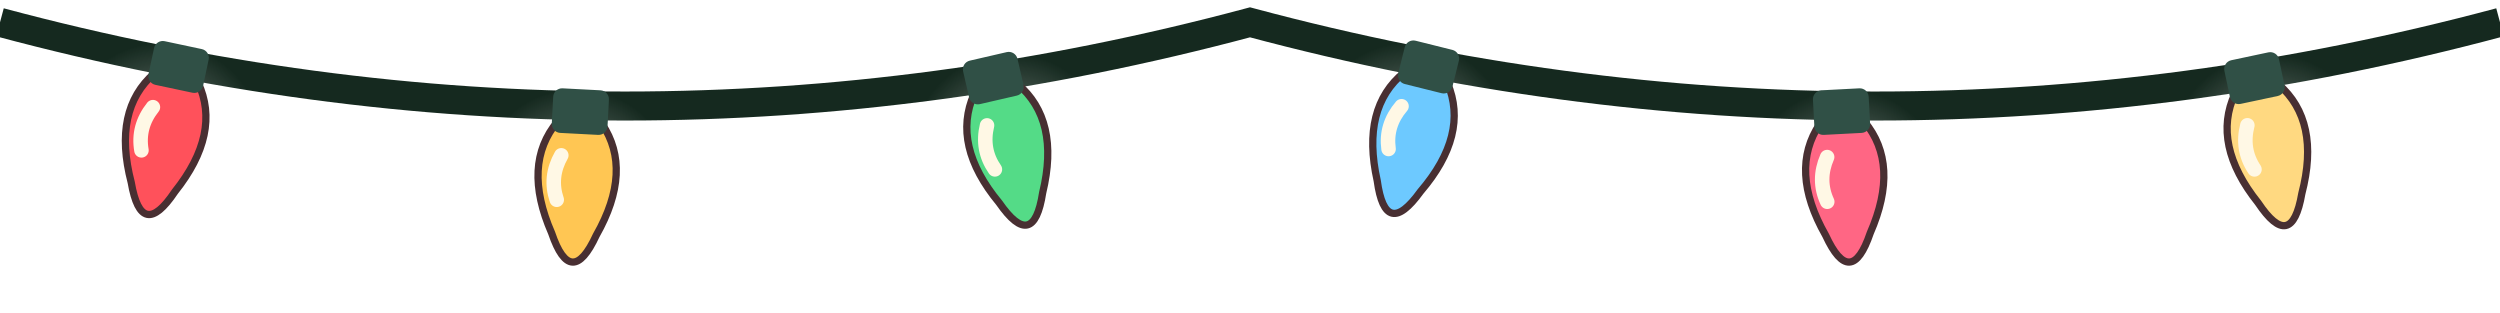
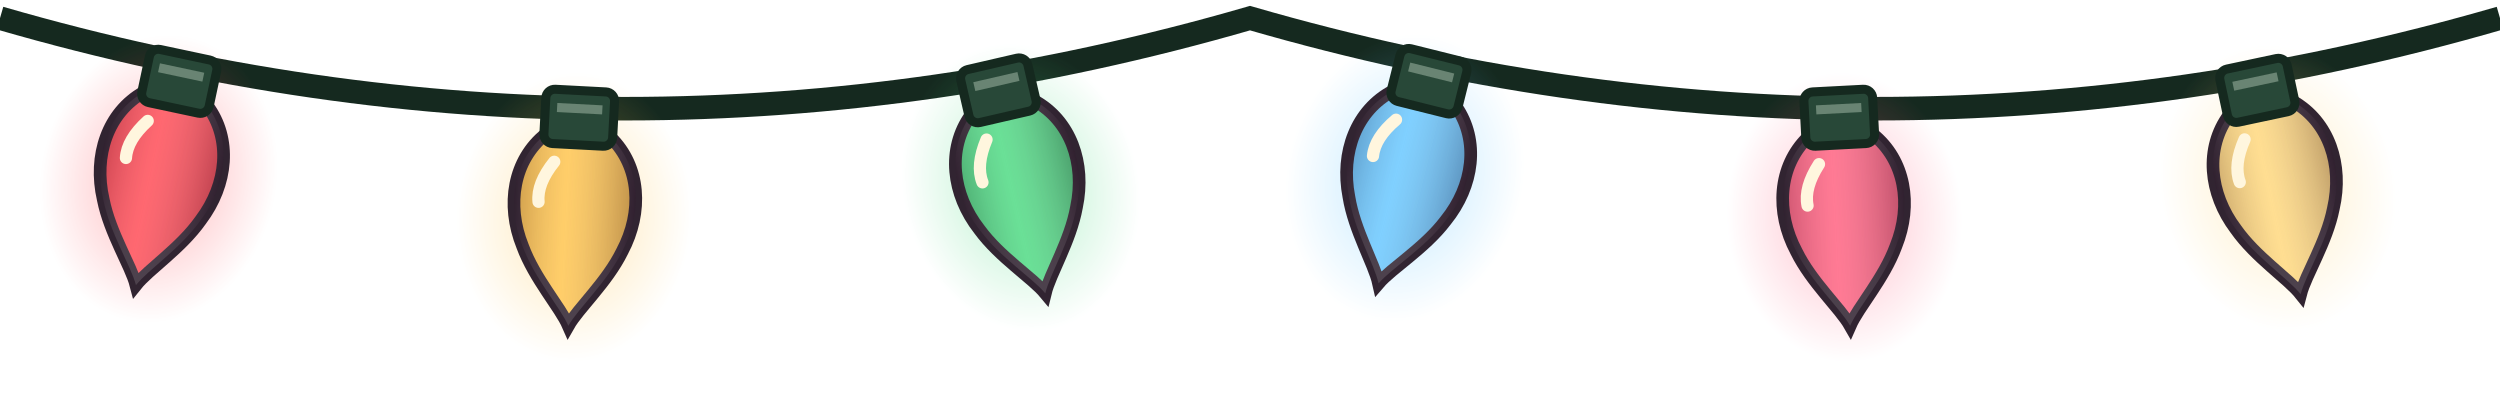
- <svg xmlns="http://www.w3.org/2000/svg" width="224" height="28" viewBox="0 0 224 28">
+ <svg xmlns="http://www.w3.org/2000/svg" width="276" height="46" viewBox="0 0 276 46">
  <defs>
+     <linearGradient id="glass" x2="1" y2="0" gradientUnits="objectBoundingBox">
+       <stop stop-color="#30182c" stop-opacity=".24" />
+       <stop offset=".42" stop-color="white" stop-opacity=".13" />
+       <stop offset="1" stop-color="#30182c" stop-opacity=".32" />
+     </linearGradient>
    <radialGradient id="halo">
-       <stop stop-color="white" stop-opacity=".45" />
+       <stop stop-color="white" stop-opacity=".42" />
      <stop offset="1" stop-color="white" stop-opacity="0" />
    </radialGradient>
+     <mask id="bloom">
+       <ellipse cy="12" rx="13" ry="16" fill="url(#halo)" />
+     </mask>
+     <path id="glass-shape" d="M-3.6 3 C-7 6 -7.6 11 -5.5 15.5 C-4 19 -1 22 0 24 C1 22 4 19 5.5 15.5 C7.6 11 7 6 3.6 3Z" />
    <g id="bulb">
-       <circle cy="7" r="9" fill="url(#halo)" />
-       <path d="M-2 1 Q-5 5 -2 11 Q0 16 2 11 Q5 5 2 1Z" fill="currentColor" stroke="#482f32" stroke-width=".65" />
-       <path d="M-1.5 4 Q-2.5 6 -1.7 8" fill="none" stroke="#fff8e5" stroke-width="1.3" stroke-linecap="round" />
-       <rect x="-2.5" y="-2" width="5" height="4" rx=".8" fill="#305046" />
+       <ellipse cy="12" rx="13" ry="16" fill="currentColor" mask="url(#bloom)" />
+       <use href="#glass-shape" fill="currentColor" stroke="#312431" stroke-width="1.4" />
+       <use href="#glass-shape" fill="url(#glass)" />
+       <path d="M-2.5 6 Q-4.3 8.5 -4 10.5" fill="none" stroke="#fff6de" stroke-width="1.35" stroke-linecap="round" />
+       <rect x="-3.8" y="-2" width="7.6" height="6" rx="1" fill="#284838" stroke="#15291f" />
+       <path d="M-2.5 0H2.5" stroke="#698473" />
    </g>
  </defs>
-   <path d="M0 2 Q56 17 112 2 Q168 17 224 2" fill="none" stroke="#15291f" stroke-width="2.6" />
-   <use href="#bulb" transform="translate(16 6) rotate(12)" color="#ff515b" />
-   <use href="#bulb" transform="translate(52 10) rotate(3)" color="#ffc653" />
-   <use href="#bulb" transform="translate(89 7) rotate(-13)" color="#54db87" />
-   <use href="#bulb" transform="translate(128 6) rotate(14)" color="#6dc9ff" />
-   <use href="#bulb" transform="translate(165 10) rotate(-3)" color="#ff6684" />
-   <use href="#bulb" transform="translate(202 7) rotate(-12)" color="#ffd981" />
+   <path d="M0 2 Q69 22 138 2 Q207 22 276 2" fill="none" stroke="#15291f" stroke-width="2.6" />
+   <use href="#bulb" transform="translate(20 8) rotate(12)" color="#ff515b" />
+   <use href="#bulb" transform="translate(64 12) rotate(3)" color="#ffc653" />
+   <use href="#bulb" transform="translate(110 9) rotate(-13)" color="#54db87" />
+   <use href="#bulb" transform="translate(158 8) rotate(14)" color="#6dc9ff" />
+   <use href="#bulb" transform="translate(203 12) rotate(-3)" color="#ff6684" />
+   <use href="#bulb" transform="translate(249 9) rotate(-12)" color="#ffd981" />
</svg>
